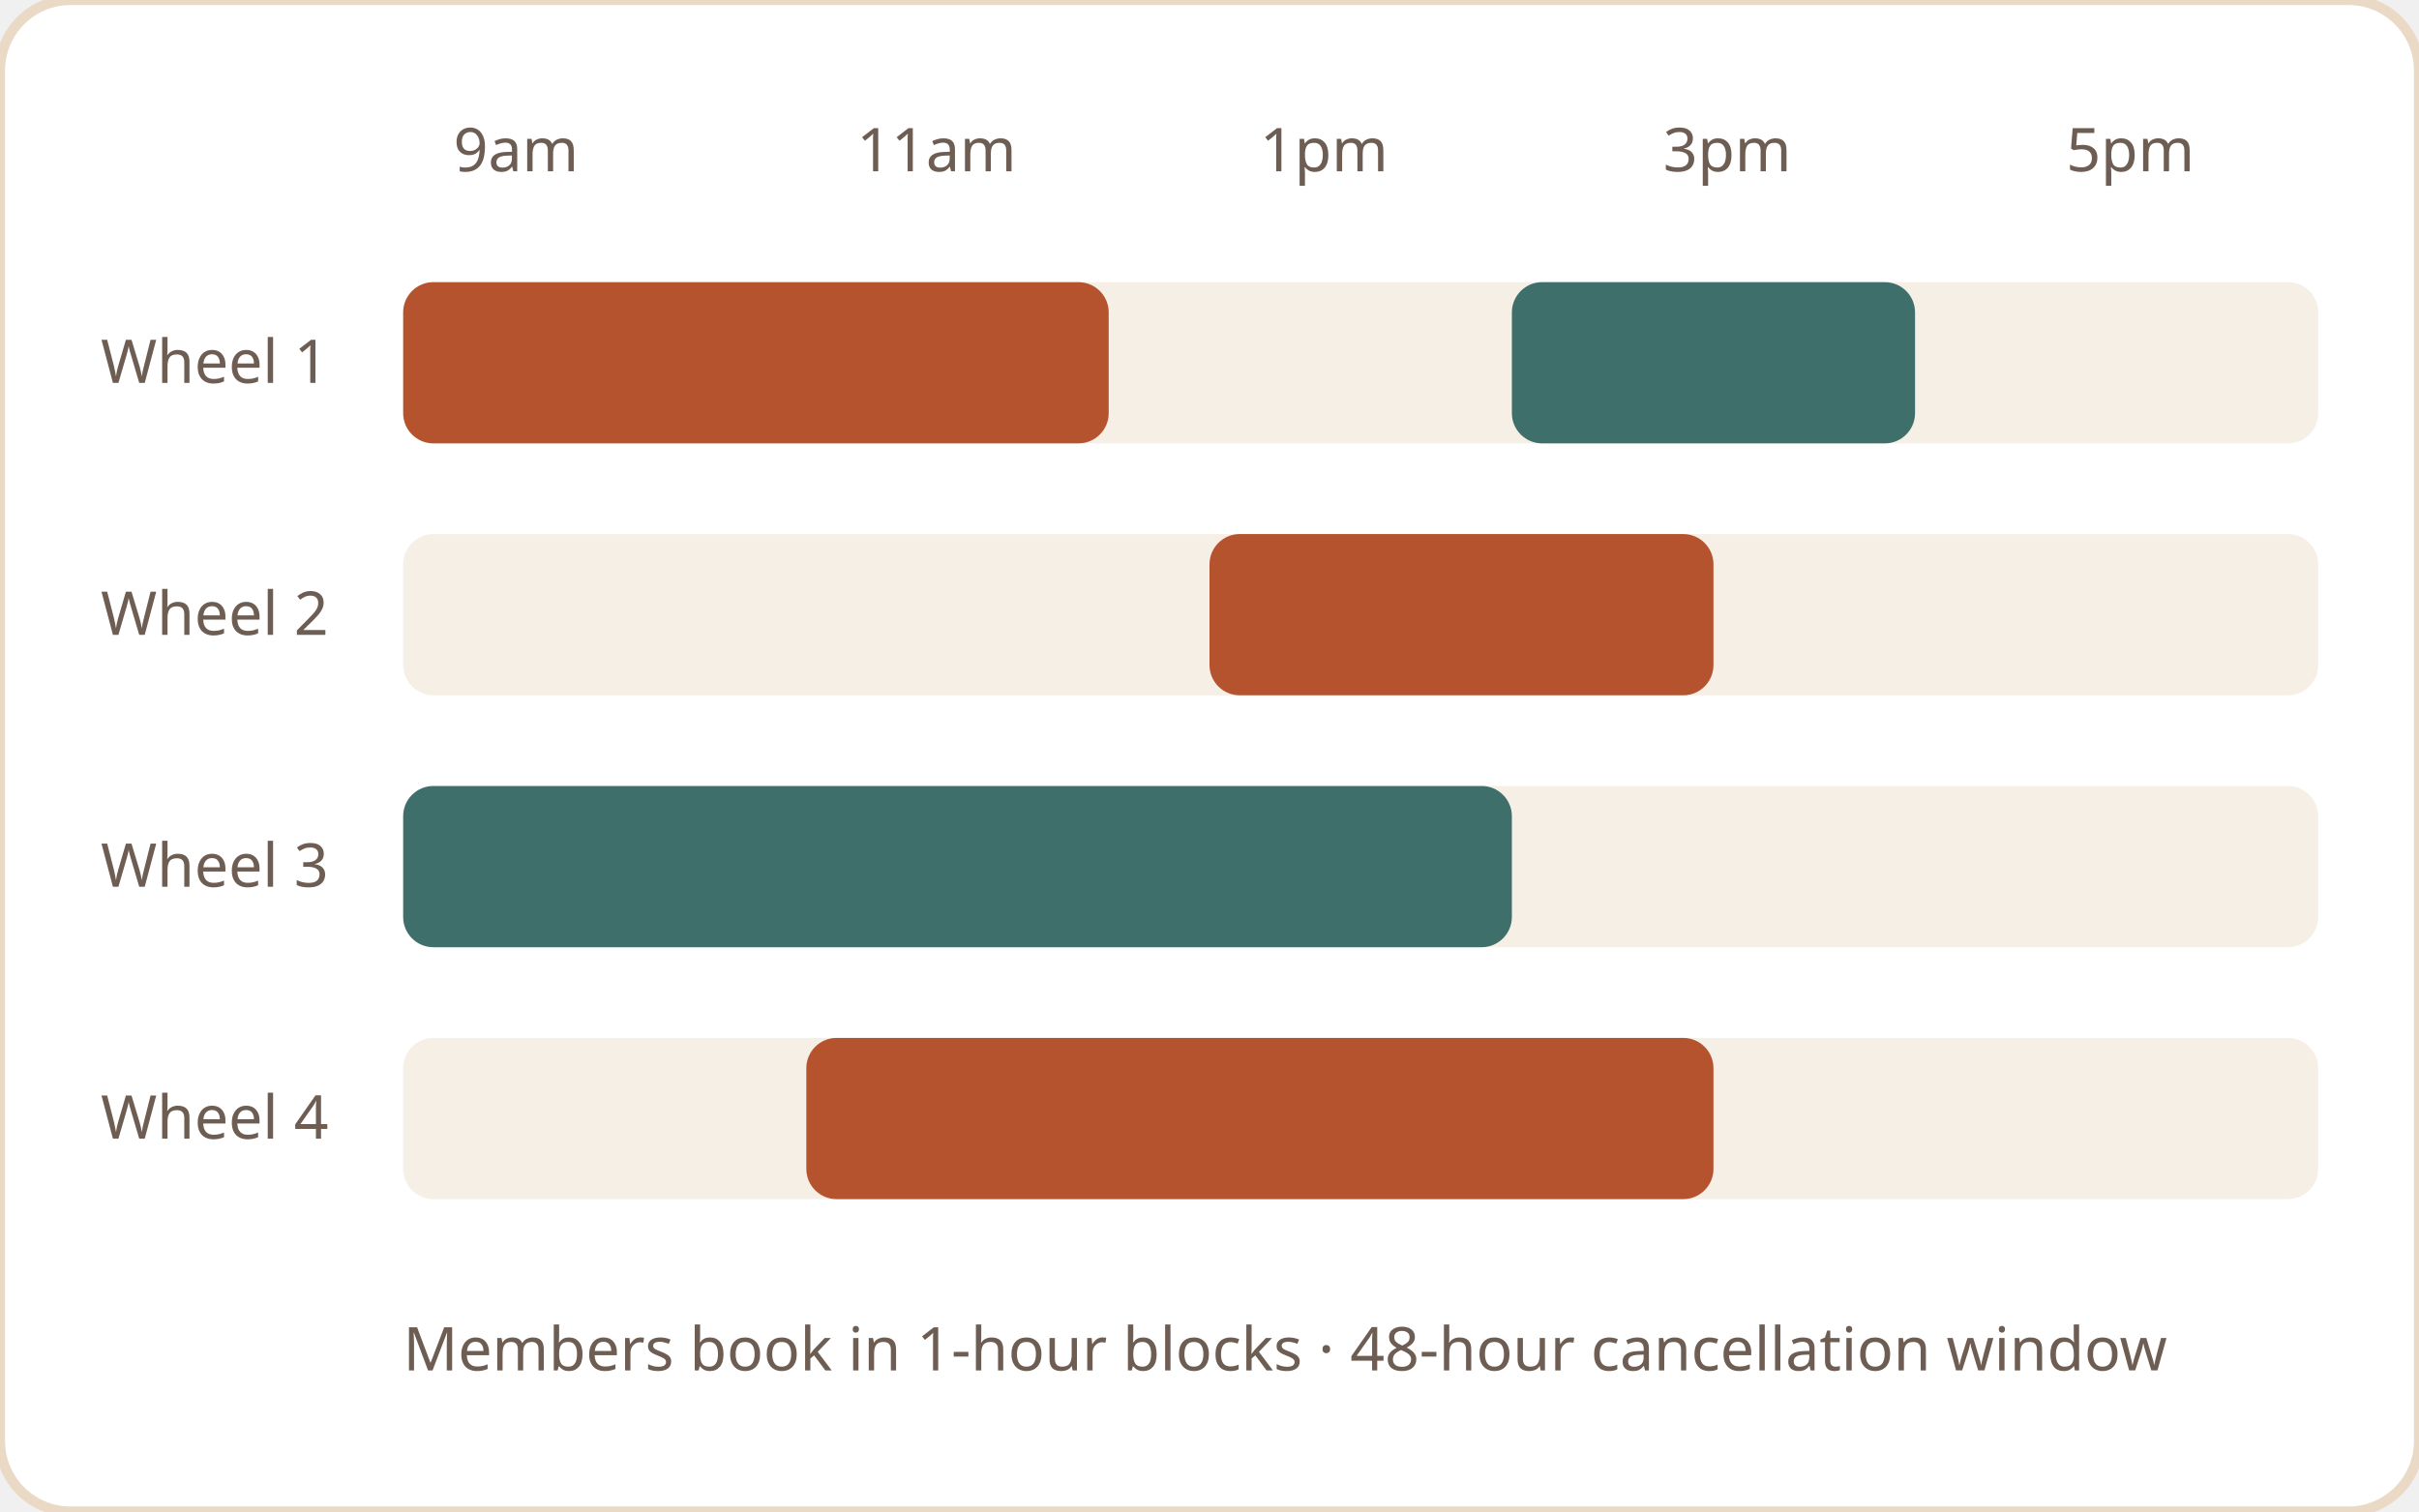
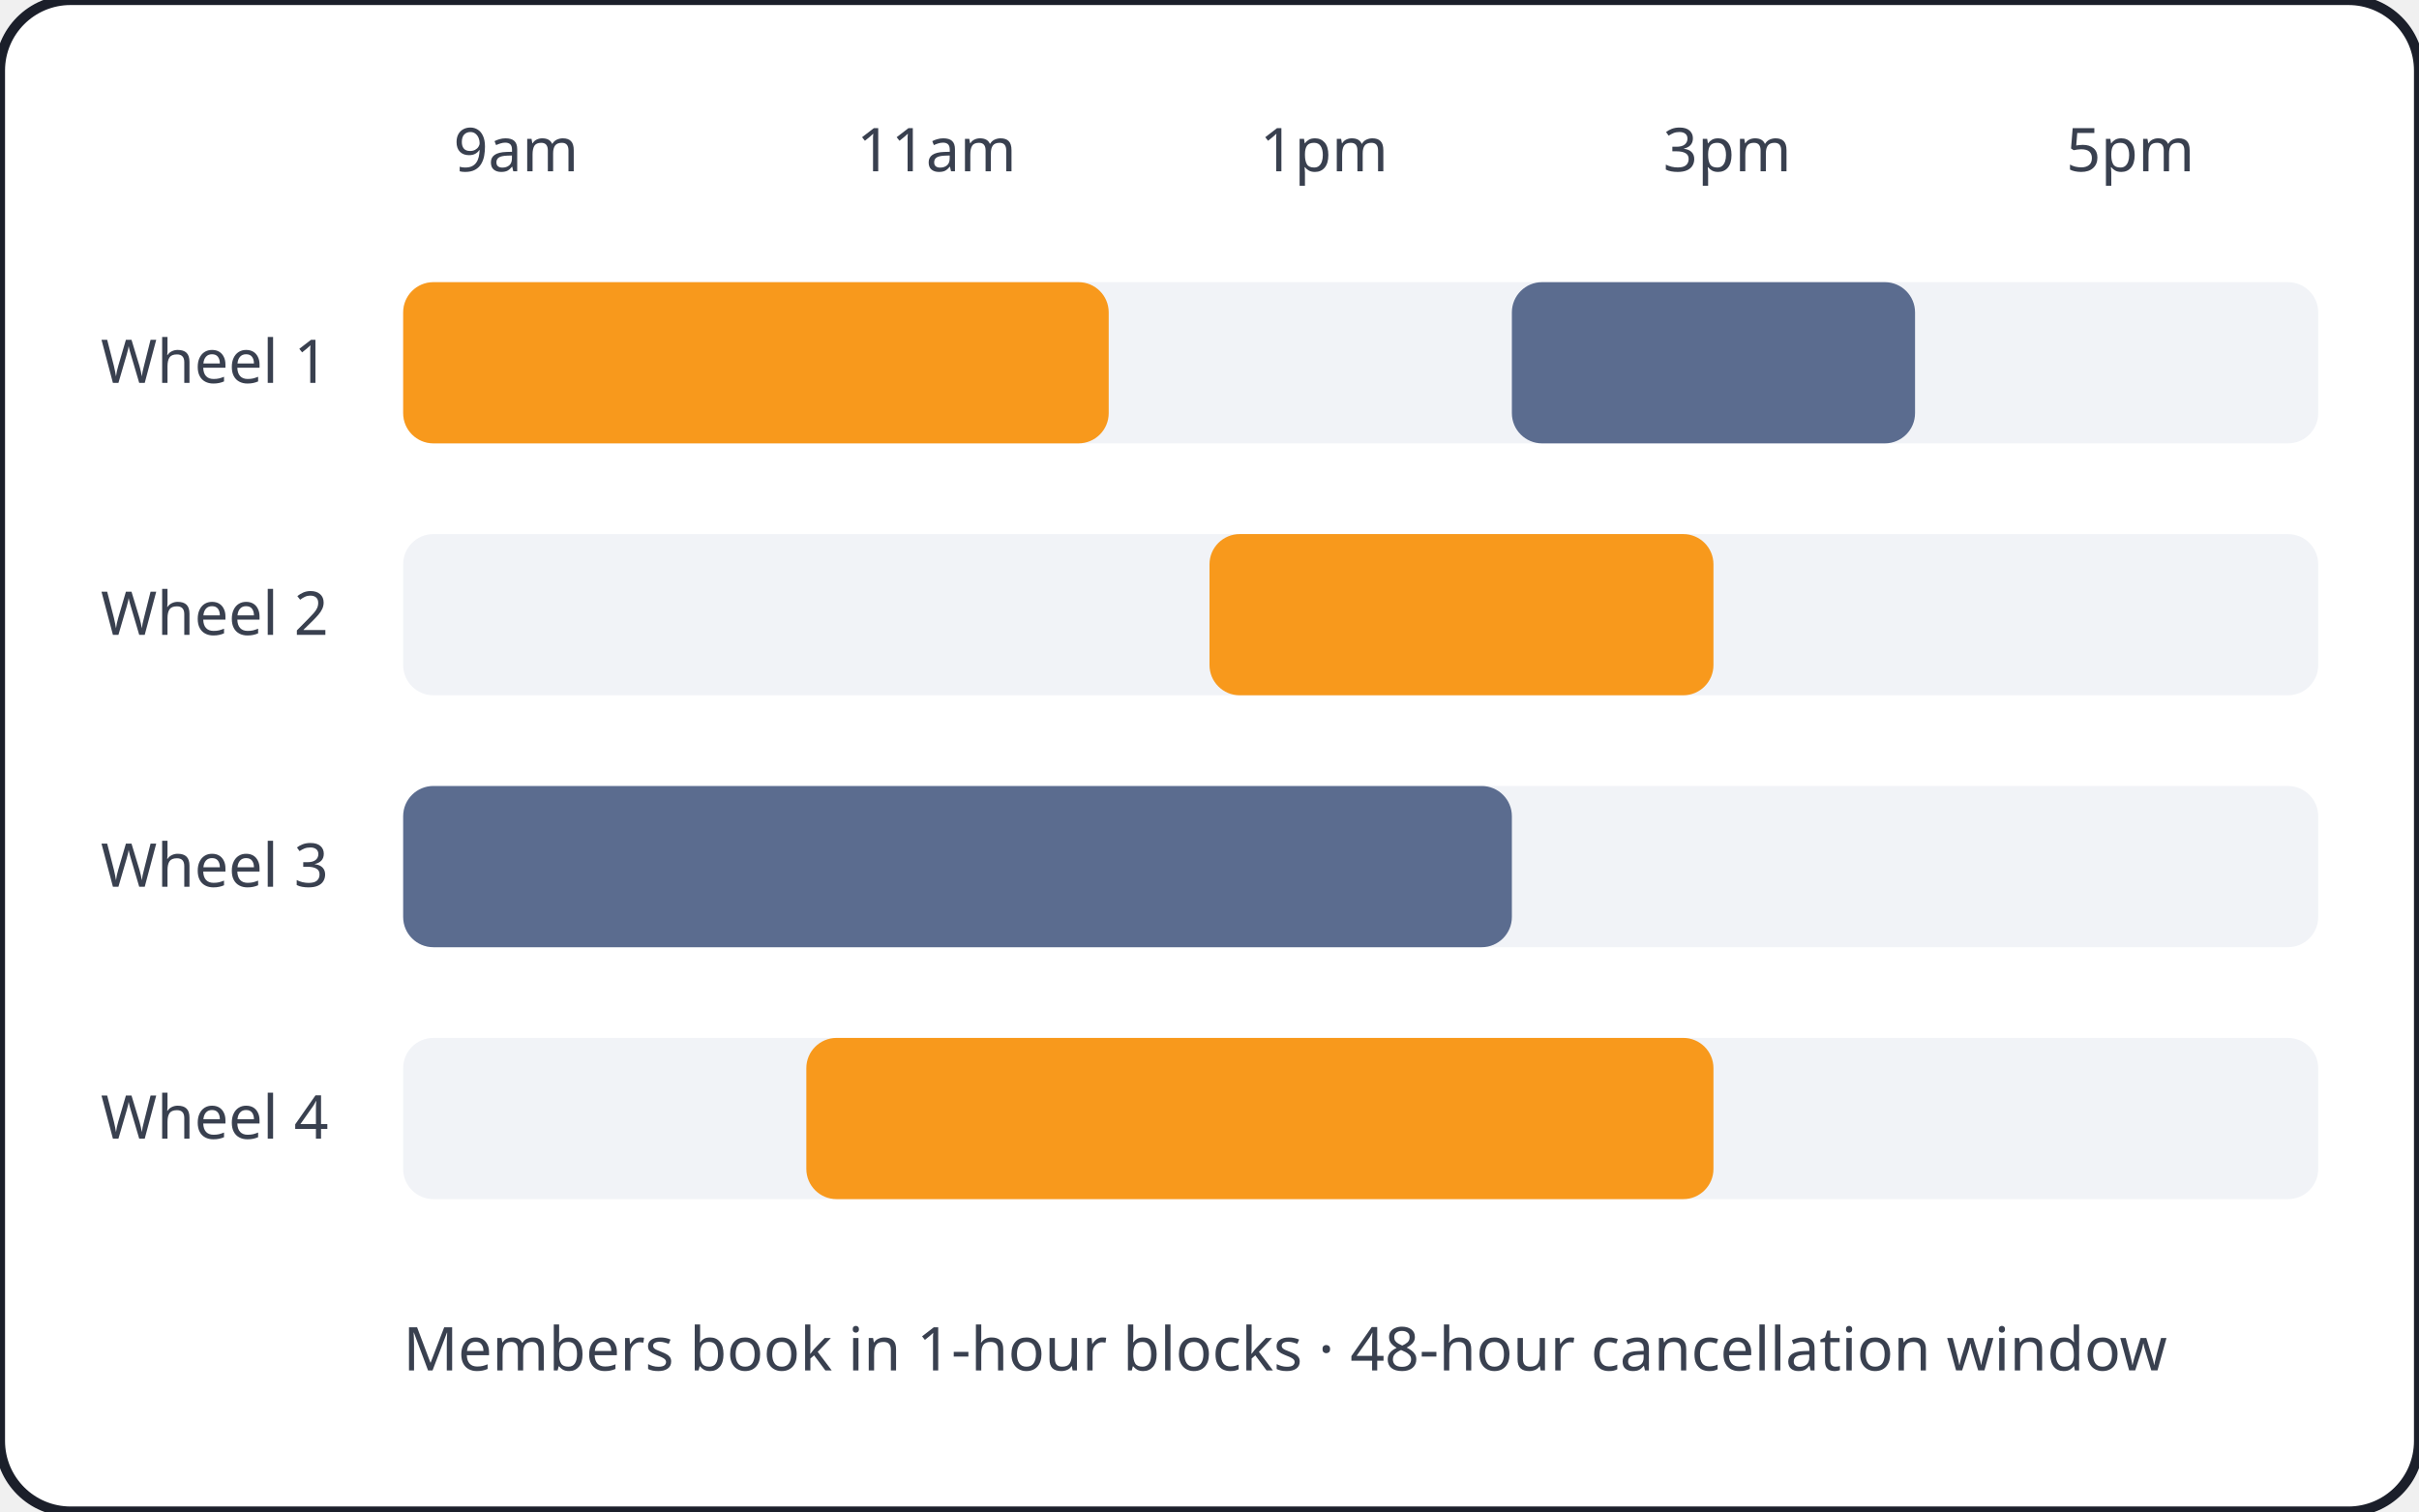
<svg xmlns="http://www.w3.org/2000/svg" viewBox="0 0 480 300">
-   <rect width="480" height="300" rx="14" fill="#fff" stroke="#ead9c4" stroke-width="2" />
-   <g font-family="system-ui, sans-serif" font-size="12" fill="#6d5d52">
+   <rect width="480" height="300" rx="14" fill="#fff" stroke="#1b1f2a" stroke-width="2" />
+   <g font-family="system-ui, sans-serif" font-size="12" fill="#39404f">
    <text x="90" y="34">9am</text>
    <text x="170" y="34">11am</text>
    <text x="250" y="34">1pm</text>
    <text x="330" y="34">3pm</text>
    <text x="410" y="34">5pm</text>
    <text x="20" y="76">Wheel 1</text>
    <text x="20" y="126">Wheel 2</text>
    <text x="20" y="176">Wheel 3</text>
    <text x="20" y="226">Wheel 4</text>
  </g>
-   <g fill="#f6efe6">
+   <g fill="#f1f3f7">
    <rect x="80" y="56" width="380" height="32" rx="6" />
    <rect x="80" y="106" width="380" height="32" rx="6" />
    <rect x="80" y="156" width="380" height="32" rx="6" />
    <rect x="80" y="206" width="380" height="32" rx="6" />
  </g>
-   <g fill="#b5532f">
+   <g fill="#f8991c">
    <rect x="80" y="56" width="140" height="32" rx="6" />
    <rect x="240" y="106" width="100" height="32" rx="6" />
    <rect x="160" y="206" width="180" height="32" rx="6" />
  </g>
-   <g fill="#3f6f6a">
+   <g fill="#5b6c8f">
    <rect x="300" y="56" width="80" height="32" rx="6" />
    <rect x="80" y="156" width="220" height="32" rx="6" />
  </g>
-   <text x="80" y="272" font-family="system-ui, sans-serif" font-size="12" fill="#6d5d52">Members book in 1-hour blocks · 48-hour cancellation window</text>
+   <text x="80" y="272" font-family="system-ui, sans-serif" font-size="12" fill="#39404f">Members book in 1-hour blocks · 48-hour cancellation window</text>
</svg>
